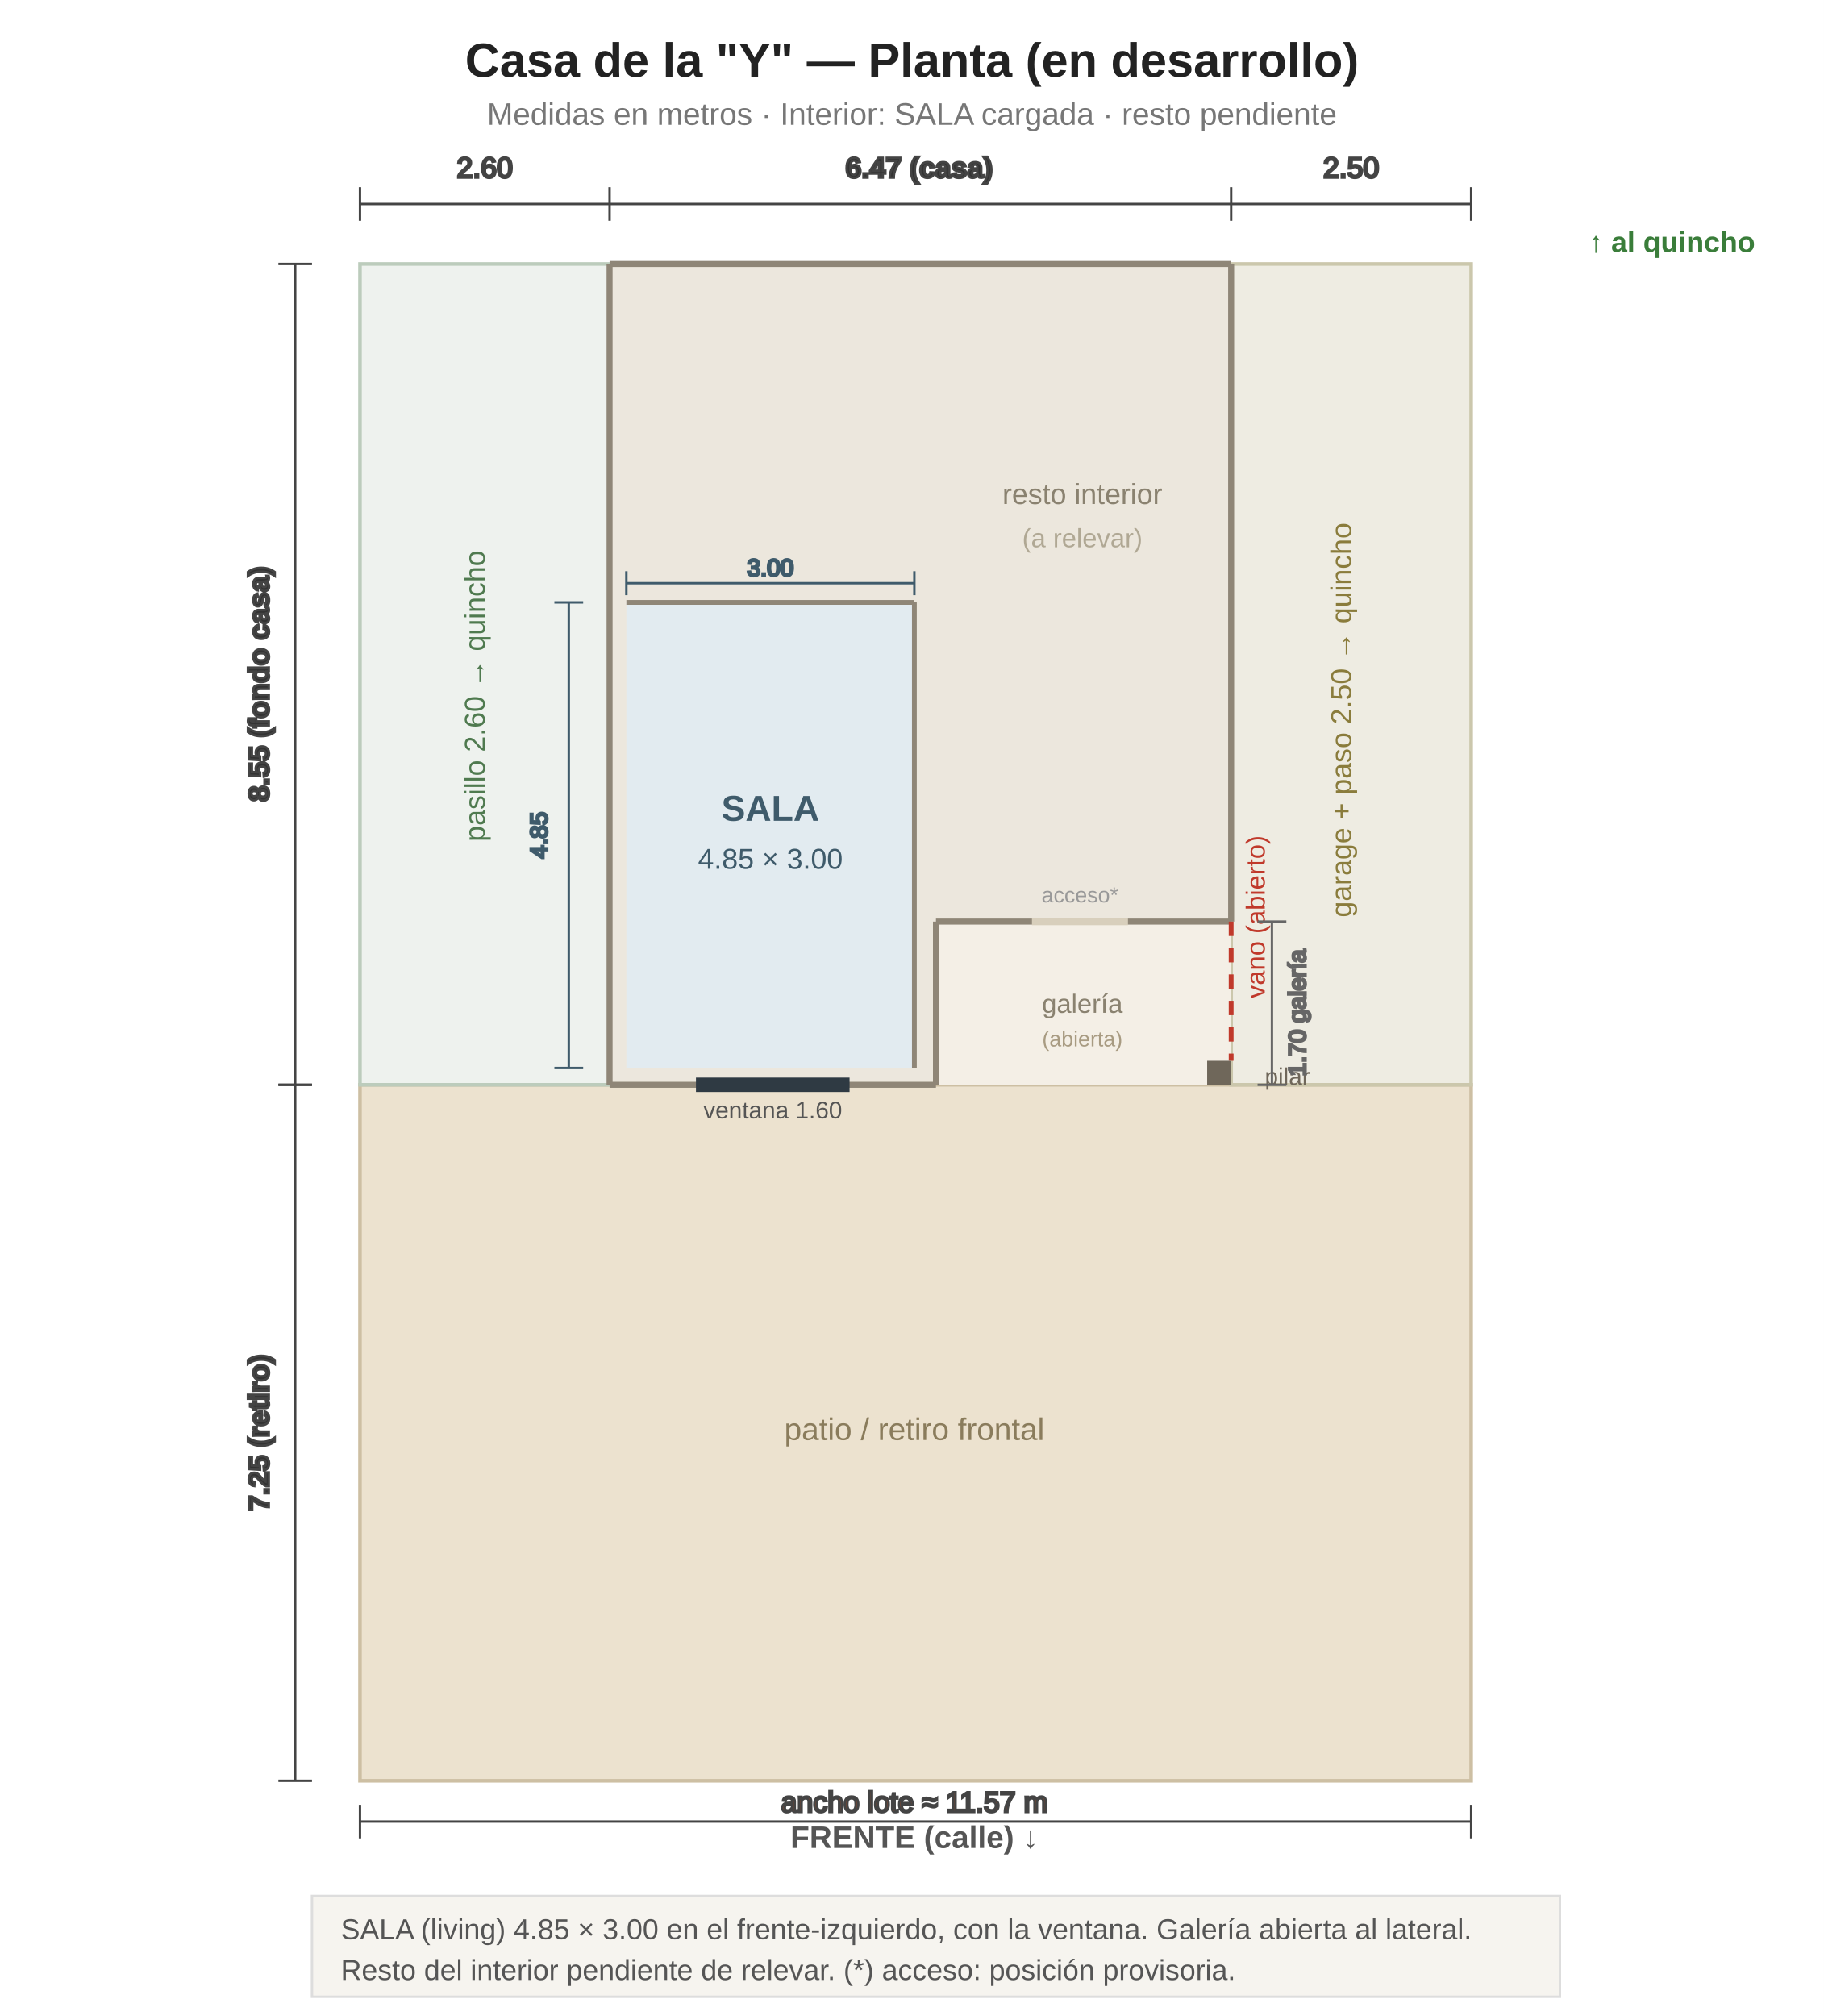
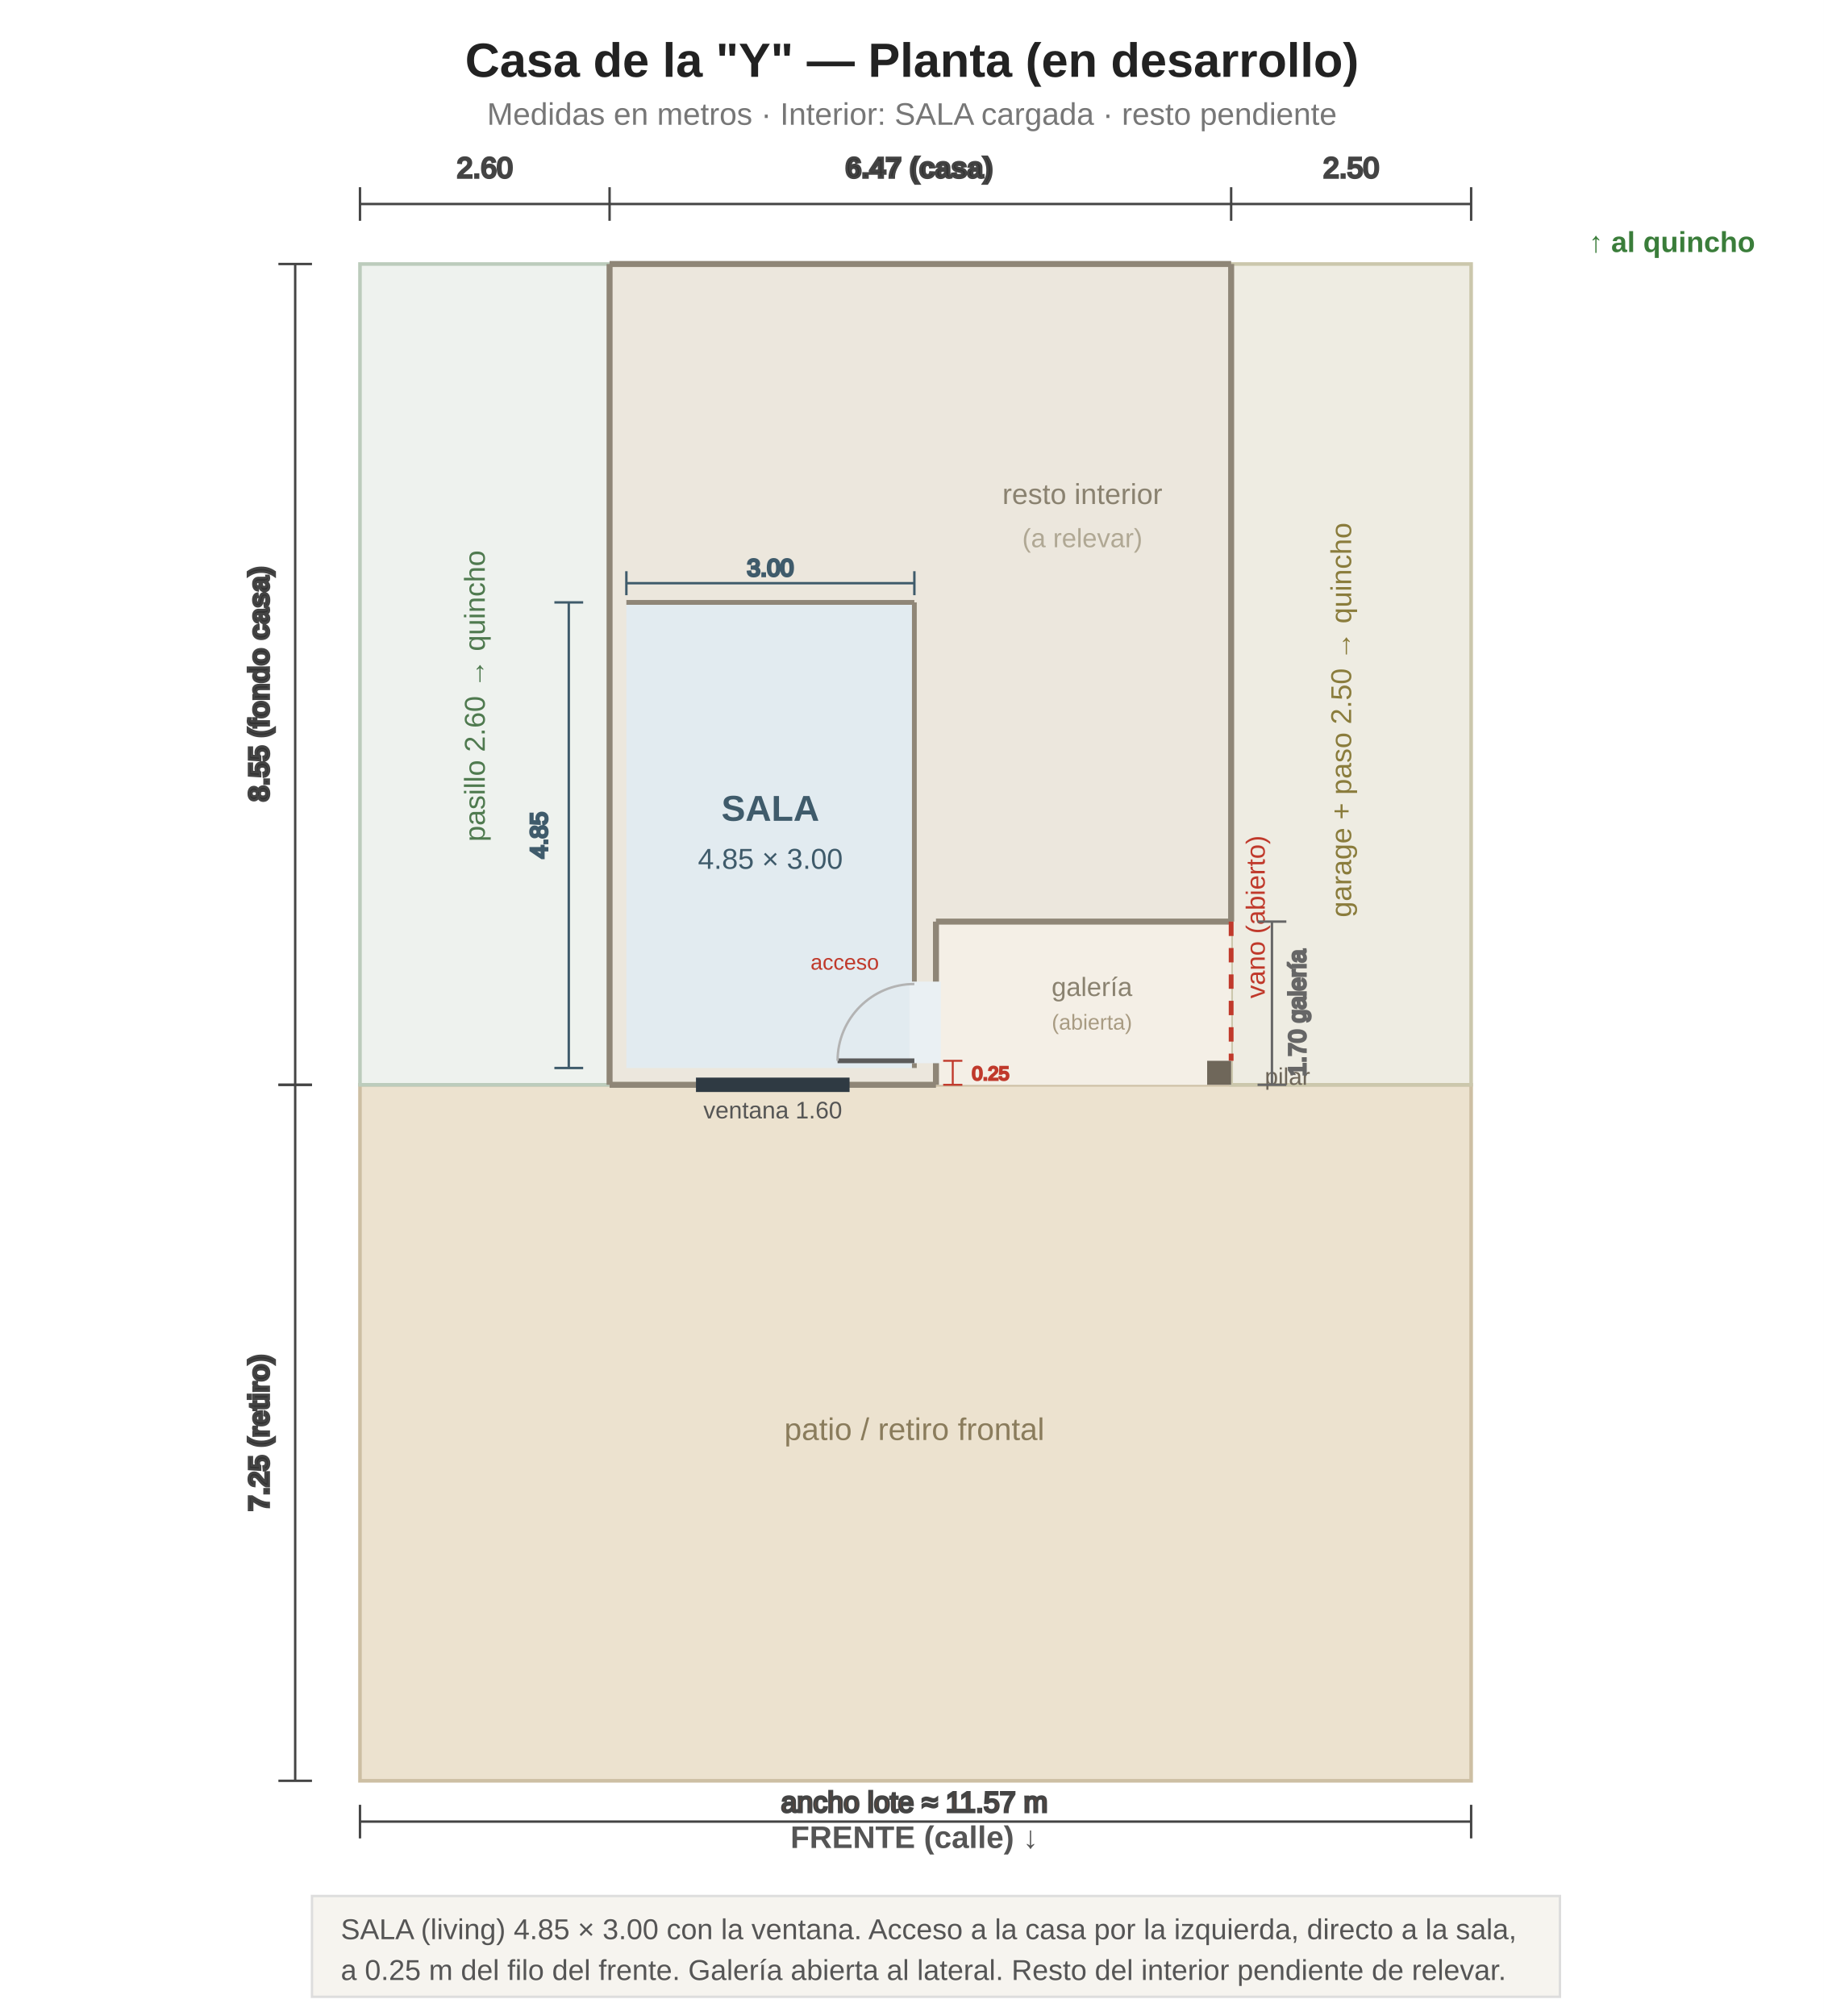
<svg xmlns="http://www.w3.org/2000/svg" viewBox="0 0 760 840" font-family="Arial, Helvetica, sans-serif">
  <rect x="0" y="0" width="760" height="840" fill="#ffffff" />
  <text x="380" y="32" text-anchor="middle" font-size="20" font-weight="bold" fill="#222">Casa de la "Y" — Planta (en desarrollo)</text>
  <text x="380" y="52" text-anchor="middle" font-size="13" fill="#777">Medidas en metros · Interior: SALA cargada · resto pendiente</text>
  <text x="662" y="105" font-size="12" fill="#3a7d3a" font-weight="bold">↑ al quincho</text>
  <rect x="150" y="452" width="463" height="290" fill="#ece2cf" stroke="#cdbfa3" stroke-width="1.5" />
  <text x="381" y="600" text-anchor="middle" font-size="13" fill="#8a7c5c">patio / retiro frontal</text>
  <rect x="150" y="110" width="104" height="342" fill="#eef2ee" stroke="#bcccbc" stroke-width="1.5" />
  <text x="202" y="290" text-anchor="middle" font-size="12" fill="#4f7a4f" transform="rotate(-90 202 290)">pasillo 2.60 → quincho</text>
  <rect x="513" y="110" width="100" height="342" fill="#eeece2" stroke="#cbc7ac" stroke-width="1.5" />
  <text x="563" y="300" text-anchor="middle" font-size="12" fill="#8a7c3c" transform="rotate(-90 563 300)">garage + paso 2.50 → quincho</text>
  <rect x="254" y="110" width="259" height="342" fill="#ece7dd" />
  <rect x="390" y="384" width="123" height="68" fill="#f4efe6" />
  <rect x="261" y="251" width="120" height="194" fill="#e2ebf0" />
  <g stroke="#8f8677" stroke-width="2.5" fill="none">
    <line x1="254" y1="110" x2="254" y2="452" />
    <line x1="254" y1="110" x2="513" y2="110" />
    <line x1="513" y1="110" x2="513" y2="384" />
    <line x1="390" y1="384" x2="513" y2="384" />
    <line x1="390" y1="384" x2="390" y2="452" />
    <line x1="254" y1="452" x2="390" y2="452" />
  </g>
  <g stroke="#8f8677" stroke-width="2" fill="none">
    <line x1="381" y1="251" x2="381" y2="445" />
    <line x1="261" y1="251" x2="381" y2="251" />
  </g>
  <line x1="513" y1="384" x2="513" y2="442" stroke="#c0392b" stroke-width="2" stroke-dasharray="6 5" />
  <text x="527" y="416" font-size="11" fill="#c0392b" transform="rotate(-90 527 416)">vano (abierto)</text>
  <rect x="503" y="442" width="10" height="10" fill="#6f675a" />
  <text x="527" y="452" font-size="10" fill="#6f675a">pilar</text>
  <rect x="290" y="449" width="64" height="6" fill="#2f3a43" />
  <text x="322" y="466" text-anchor="middle" font-size="10" fill="#555">ventana 1.60</text>
  <text x="321" y="342" text-anchor="middle" font-size="15" font-weight="bold" fill="#3f5b6b">SALA</text>
  <text x="321" y="362" text-anchor="middle" font-size="12" fill="#3f5b6b">4.85 × 3.00</text>
-   <text x="451" y="422" text-anchor="middle" font-size="11" fill="#8a8270">galería</text>
-   <text x="451" y="436" text-anchor="middle" font-size="9" fill="#a89b82">(abierta)</text>
-   <line x1="430" y1="384" x2="470" y2="384" stroke="#d8cfbc" stroke-width="3" />
-   <text x="450" y="376" text-anchor="middle" font-size="9" fill="#999">acceso*</text>
+   <text x="455" y="415" text-anchor="middle" font-size="11" fill="#8a8270">galería</text>
+   <text x="455" y="429" text-anchor="middle" font-size="9" fill="#a89b82">(abierta)</text>
+   <rect x="379" y="409" width="13" height="34" fill="#eaf0f3" />
+   <line x1="381" y1="442" x2="349" y2="442" stroke="#5b5b5b" stroke-width="2" />
+   <path d="M349,442 A 32 32 0 0 1 381,410" fill="none" stroke="#b3b3b3" stroke-width="1" />
+   <text x="352" y="404" text-anchor="middle" font-size="9" fill="#c0392b">acceso</text>
+   <g stroke="#c0392b" stroke-width="0.8" fill="#c0392b" font-size="8">
+     <line x1="397" y1="442" x2="397" y2="452" />
+     <line x1="393" y1="442" x2="401" y2="442" />
+     <line x1="393" y1="452" x2="401" y2="452" />
+     <text x="405" y="450" text-anchor="start">0.25</text>
+   </g>
  <text x="451" y="210" text-anchor="middle" font-size="12" fill="#8a8270">resto interior</text>
  <text x="451" y="228" text-anchor="middle" font-size="11" fill="#b0a894">(a relevar)</text>
  <text x="381" y="770" text-anchor="middle" font-size="13" fill="#555" font-weight="bold">FRENTE (calle) ↓</text>
  <g stroke="#444" stroke-width="1" fill="#333" font-size="12">
    <line x1="150" y1="92" x2="150" y2="78" />
    <line x1="254" y1="92" x2="254" y2="78" />
    <line x1="513" y1="92" x2="513" y2="78" />
    <line x1="613" y1="92" x2="613" y2="78" />
    <line x1="150" y1="85" x2="254" y2="85" />
    <line x1="254" y1="85" x2="513" y2="85" />
    <line x1="513" y1="85" x2="613" y2="85" />
    <text x="202" y="74" text-anchor="middle">2.60</text>
    <text x="383" y="74" text-anchor="middle" font-weight="bold">6.47 (casa)</text>
    <text x="563" y="74" text-anchor="middle">2.50</text>
  </g>
  <g stroke="#444" stroke-width="1" fill="#333" font-size="12">
    <line x1="130" y1="110" x2="116" y2="110" />
    <line x1="130" y1="452" x2="116" y2="452" />
    <line x1="123" y1="110" x2="123" y2="452" />
    <text x="112" y="285" text-anchor="middle" font-weight="bold" transform="rotate(-90 112 285)">8.55 (fondo casa)</text>
    <line x1="130" y1="452" x2="116" y2="452" />
    <line x1="130" y1="742" x2="116" y2="742" />
    <line x1="123" y1="452" x2="123" y2="742" />
    <text x="112" y="597" text-anchor="middle" font-weight="bold" transform="rotate(-90 112 597)">7.25 (retiro)</text>
  </g>
  <g stroke="#3f5b6b" stroke-width="1" fill="#3f5b6b" font-size="10">
    <line x1="243" y1="251" x2="231" y2="251" />
    <line x1="243" y1="445" x2="231" y2="445" />
    <line x1="237" y1="251" x2="237" y2="445" />
    <text x="228" y="348" text-anchor="middle" transform="rotate(-90 228 348)">4.85</text>
  </g>
  <g stroke="#3f5b6b" stroke-width="1" fill="#3f5b6b" font-size="10">
    <line x1="261" y1="238" x2="261" y2="248" />
    <line x1="381" y1="238" x2="381" y2="248" />
    <line x1="261" y1="243" x2="381" y2="243" />
    <text x="321" y="240" text-anchor="middle">3.00</text>
  </g>
  <g stroke="#666" stroke-width="1" fill="#666" font-size="10">
    <line x1="524" y1="384" x2="536" y2="384" />
    <line x1="524" y1="452" x2="536" y2="452" />
    <line x1="530" y1="384" x2="530" y2="452" />
    <text x="544" y="422" text-anchor="middle" transform="rotate(-90 544 422)">1.70 galería</text>
  </g>
  <g stroke="#444" stroke-width="1" fill="#333" font-size="12">
    <line x1="150" y1="752" x2="150" y2="766" />
    <line x1="613" y1="752" x2="613" y2="766" />
    <line x1="150" y1="759" x2="613" y2="759" />
    <text x="381" y="755" text-anchor="middle" fill="#a8461f">ancho lote ≈ 11.57 m</text>
  </g>
  <g font-size="12" fill="#555">
    <rect x="130" y="790" width="520" height="42" fill="#f6f4ef" stroke="#ddd" />
-     <text x="142" y="808">SALA (living) 4.85 × 3.00 en el frente-izquierdo, con la ventana. Galería abierta al lateral.</text>
-     <text x="142" y="825">Resto del interior pendiente de relevar. (*) acceso: posición provisoria.</text>
+     <text x="142" y="808">SALA (living) 4.85 × 3.00 con la ventana. Acceso a la casa por la izquierda, directo a la sala,</text>
+     <text x="142" y="825">a 0.25 m del filo del frente. Galería abierta al lateral. Resto del interior pendiente de relevar.</text>
  </g>
</svg>
